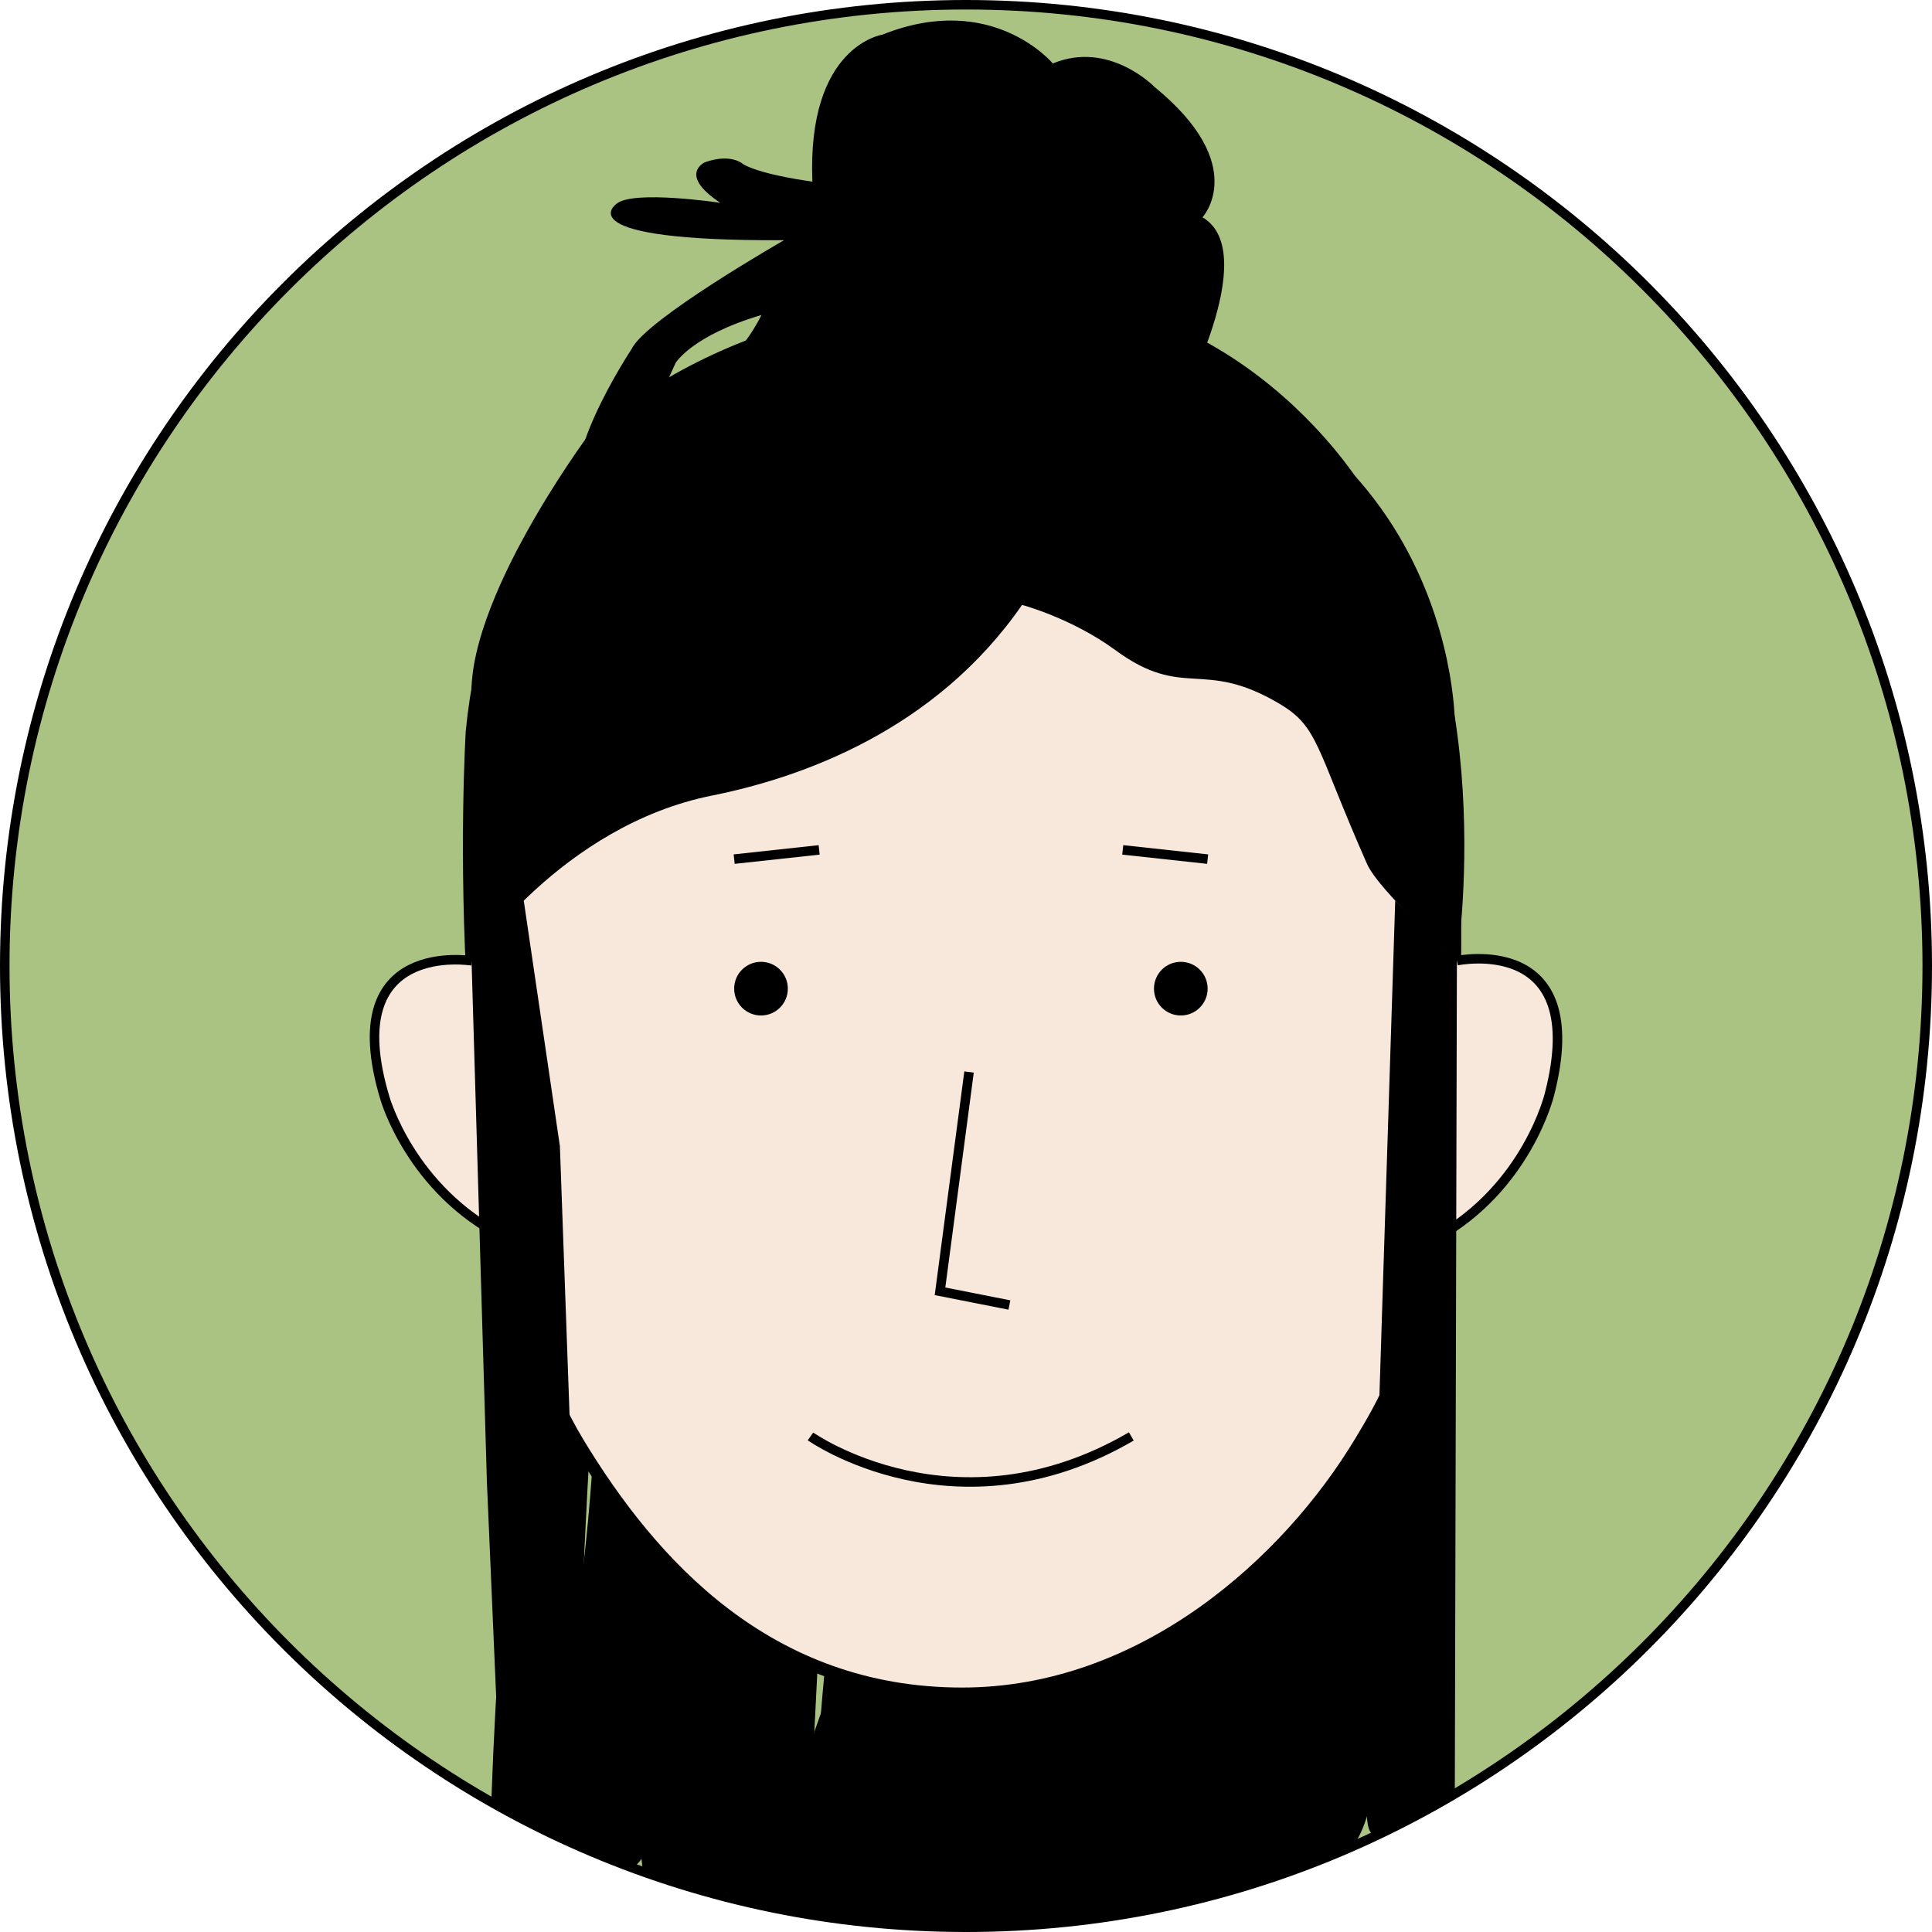
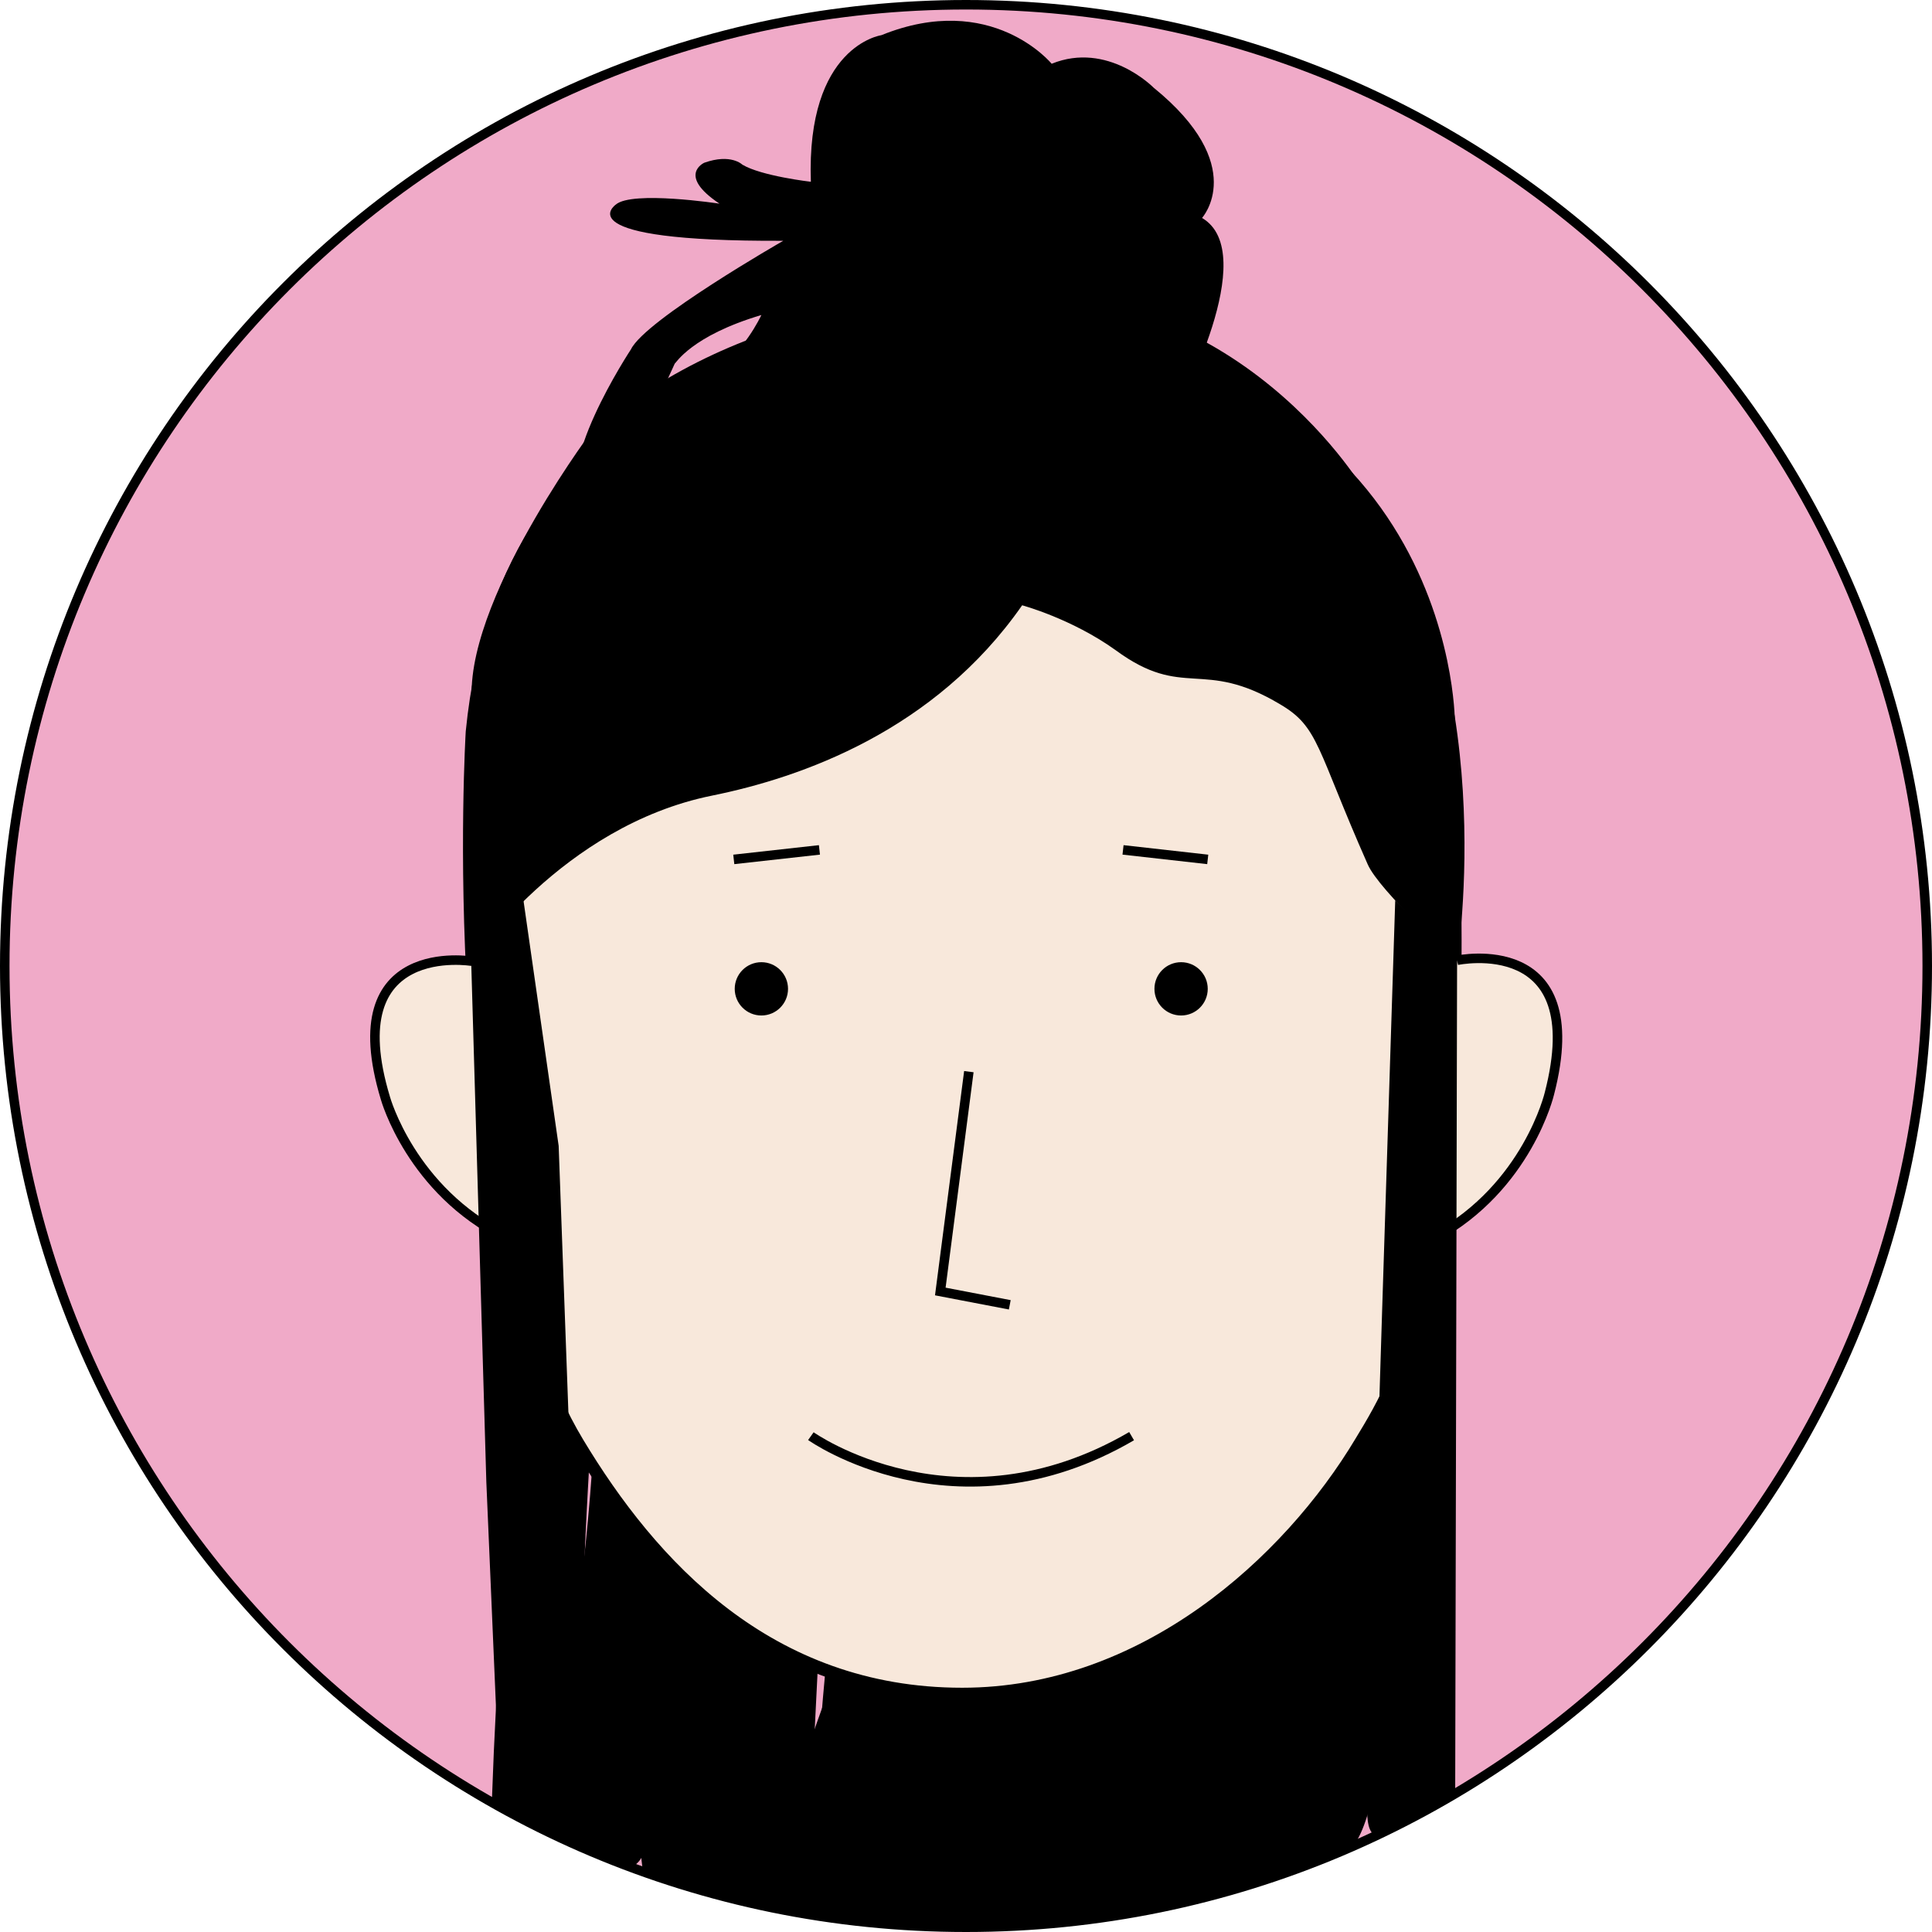
- <svg xmlns="http://www.w3.org/2000/svg" id="Calque_1" viewBox="0 0 203 203">
-   <defs>
-     <style>.cls-1{clip-path:url(#clippath);}.cls-2,.cls-3{fill:none;}.cls-2,.cls-4{stroke-width:0px;}.cls-5,.cls-6{fill:#f8e8db;}.cls-5,.cls-6,.cls-7,.cls-3{stroke:#000;}.cls-5,.cls-6,.cls-3{stroke-miterlimit:10;}.cls-6{stroke-width:1.33px;}.cls-7{fill:#aac382;}</style>
-     <clipPath id="clippath">
-       <circle class="cls-2" cx="101.5" cy="101.5" r="101" />
+ <svg xmlns="http://www.w3.org/2000/svg" xmlns:xlink="http://www.w3.org/1999/xlink" version="1.1" id="Calque_1" x="0px" y="0px" viewBox="0 0 203 203" style="enable-background:new 0 0 203 203;" xml:space="preserve">
+   <style type="text/css">
+ 	.st0{fill:#F0AAC8;stroke:#000000;}
+ 	.st1{clip-path:url(#SVGID_00000078006532087808363670000000304639234259643581_);}
+ 	.st2{fill:#F8E8DB;stroke:#000000;stroke-width:1.33;stroke-miterlimit:10;}
+ 	.st3{fill:none;stroke:#000000;stroke-miterlimit:10;}
+ 	.st4{fill:#F8E8DB;stroke:#000000;stroke-miterlimit:10;}
+ </style>
+   <circle class="st0" cx="101.5" cy="101.5" r="101" />
+   <g>
+     <defs>
+       <circle id="SVGID_1_" cx="101.5" cy="101.5" r="101" />
+     </defs>
+     <clipPath id="SVGID_00000109027711313243849050000006497884938740406658_">
+       <use xlink:href="#SVGID_1_" style="overflow:visible;" />
    </clipPath>
-   </defs>
-   <circle class="cls-7" cx="101.5" cy="101.5" r="101" />
-   <g class="cls-1">
-     <path class="cls-4" d="M61.87,112.91s-8.37,24.49-10.23,75.95c0,0-.45,1.82,5.12,3.42,0,0,7.27,6.25,3.88-5.59,0,0,.93-58.28,5.89-66.65l-4.65-7.13h0Z" />
-     <path class="cls-4" d="M77.23,78.08s-8.37,24.49-10.23,75.95c0,0-2.79,55.49,5.12,52.08,0,0,7.91,8.37,3.88-54.25,0,0,.93-58.28,5.89-66.65l-4.65-7.13h0Z" />
-     <path class="cls-4" d="M87.82,88.4s-8.37,24.49-10.23,75.95c0,0-13.47,30.56,1.51,36.06,6.49,2.38,5.36-.13,7.49-38.23,0,0,.93-58.28,5.89-66.65l-4.65-7.13h0Z" />
-     <path class="cls-4" d="M97.87,90.27s-8.37,24.49-10.23,75.95c0,0-2.62,21.65-2.04,31.42.3,5.1,4.3,4.77,5.93,4.37,0,0,8.51,8.27,5.11-37.96,0,0,.93-58.28,5.89-66.65l-4.65-7.13h0Z" />
-     <path class="cls-4" d="M117.85,100.7s-14.13,21.69-28.56,71.11c0,0-7.85,20.35-9.69,29.96-.96,5.02,3,5.68,4.67,5.69,0,0,6.22,10.1,14.28-35.55,0,0,15.21-56.27,22.07-63.16l-2.76-8.05h0Z" />
-     <path class="cls-4" d="M101.82,90.27s-8.37,24.49-10.23,75.95c0,0-4.77,39.69,3.14,36.28,0,0,9.66,4.87,5.86-38.45,0,0,.93-58.28,5.89-66.65l-4.65-7.13h0Z" />
-     <path class="cls-4" d="M113.74,89.12s-8.37,24.49-10.23,75.95c0,0-2.79,55.49,5.12,52.08,0,0,7.91,8.37,3.88-54.25,0,0,.93-58.28,5.89-66.65l-4.65-7.13h0Z" />
-     <path class="cls-4" d="M104.52,74.94s-8.37,24.49-10.23,75.95c0,0-2.79,55.49,5.12,52.08,0,0,19.89,5.37,3.88-54.25,0,0,.93-58.28,5.89-66.65l-4.65-7.13h-.01Z" />
-     <path class="cls-4" d="M121.42,90.27s-8.37,24.49-10.23,75.95c0,0-4.85,39.07,3.06,35.66,0,0,12.01,4.43,5.94-37.83,0,0,.93-58.28,5.89-66.65l-4.65-7.13h-.01Z" />
-     <path class="cls-4" d="M130.67,89.12s-8.37,24.49-10.23,75.95c0,0-15.61,42.3,1.47,35.6,0,0,13.39,3.51,7.53-37.77,0,0,.93-58.28,5.89-66.65l-4.65-7.13h-.01Z" />
-     <path class="cls-4" d="M139.6,78.08s-8.37,24.49-10.23,75.95c0,0-25.04,55.43,4,43.5,0,0,9.79.65,5-45.67,0,0,.93-58.28,5.89-66.65l-4.65-7.13h-.01Z" />
-     <path class="cls-4" d="M63.11,117.25s.93,39.99-4.03,60.45c0,0-4.54,19.23,3.21,17.06,0,0,9.45,8.72,4.54-14.58l1.21-57.97s-4.93-4.96-4.93-4.96Z" />
-     <path class="cls-4" d="M141.23,77.26s.93,39.99-4.03,60.45c0,0-17.75,69.25,3.03,57.1,0,0,8.39,4.58,4.72-54.62l1.21-57.97-4.93-4.96h0Z" />
-     <path class="cls-6" d="M100.99,35.43c-15.07,0-47.73,4.04-51.39,41.45,0,0-3.14,51.15,11.13,74.73,7.72,12.76,19.95,26.37,40.36,26.37,19.07,0,34.27-13.84,41.87-26.47,4.46-7.42,12.26-20.3,9.23-75.7,0,0,0-40.38-51.2-40.38h0Z" />
-     <circle class="cls-4" cx="79.96" cy="103.88" r="2.82" />
-     <line class="cls-3" x1="86.07" y1="89.3" x2="77.14" y2="90.27" />
-     <circle class="cls-4" cx="124.07" cy="103.88" r="2.82" />
-     <line class="cls-3" x1="117.97" y1="89.3" x2="126.89" y2="90.27" />
-     <polyline class="cls-3" points="101.82 112.64 98.77 135.68 106.06 137.12" />
-     <path class="cls-5" d="M49.59,100.96s-14.21-2.4-9.15,14.41c0,0,2.74,9.72,12.58,14.63" />
-     <path class="cls-5" d="M153.08,100.94s14.1-2.98,9.73,14.02c0,0-2.33,9.82-11.97,15.14" />
-     <path class="cls-3" d="M85.16,150.93s15.25,10.77,33.71,0" />
-     <path class="cls-4" d="M49.59,100.96s9.42-14.21,25.23-17.37c9.37-1.88,23.43-6.82,32.57-20.03,0,0,5.2,1.38,9.79,4.74,7.25,5.32,9.13.82,17.28,5.66,4.12,2.45,3.78,4.6,9.18,16.82,1.25,2.84,9.44,10.16,9.44,10.16,0,0,4.91-31.18-9.86-49.65,0,0-14.7-24.72-43.5-19.7,0,0-20.93-.67-37.85,14.07,0,0-14.42,19.37-12.08,29.53,0,0-1.82,21.54-.2,25.76h0Z" />
-     <path class="cls-4" d="M80.02,33.07s-2.02,4.33-4.91,5.63c0,0-9.38,11.69-7.65,13.86,0,0-.43,2.31,11.4-8.08,0,0,13.42-9.81,38.39-5.34l6.5,3.79s8.95-16.35,2.6-20.1c0,0,5.05-5.46-5.05-13.7,0,0-4.76-4.92-10.68-2.46,0,0-6.35-7.65-17.9-3.03,0,0-7.94,1.15-7.36,15.44,0,0-5.15-.65-7.25-1.81,0,0-1.22-1.22-4.04-.22,0,0-2.88,1.27,1.61,4.26,0,0-9.19-1.38-10.91.11,0,0-5.59,3.93,17.61,3.82,0,0-14.51,8.3-16,11.41,0,0-8.64,13.01-4.76,16.5,0,0,1.83,1.77,9.36-15,0,0,1.66-2.87,9.05-5.06v-.02Z" />
-     <path class="cls-4" d="M49.44,97.35l1.72,58.36,1.51,34.99,4.34-2.64s1.49,9.6,6.72,4.22c6.89-30.88-3.13-22.59-3.13-22.59l-1.77-49.26-3.8-25.81-5.6,2.73h0Z" />
-     <path class="cls-4" d="M146.6,94.62s-2.69,83.6-2.95,93.74c-.05,1.82-.23,4.38.9,4.53,2.7.37,8.31-4.41,8.31-4.41l.22-87.54s-6.48-6.32-6.48-6.32Z" />
+     <g style="clip-path:url(#SVGID_00000109027711313243849050000006497884938740406658_);">
+       <path d="M61.9,112.9c0,0-8.4,24.5-10.2,75.9c0,0-0.5,1.8,5.1,3.4c0,0,7.3,6.2,3.9-5.6c0,0,0.9-58.3,5.9-66.7L61.9,112.9    L61.9,112.9L61.9,112.9z" />
+       <path d="M77.2,78.1c0,0-8.4,24.5-10.2,75.9c0,0-2.8,55.5,5.1,52.1c0,0,7.9,8.4,3.9-54.2c0,0,0.9-58.3,5.9-66.7L77.2,78.1    L77.2,78.1L77.2,78.1z" />
+       <path d="M87.8,88.4c0,0-8.4,24.5-10.2,76c0,0-13.5,30.6,1.5,36.1c6.5,2.4,5.4-0.1,7.5-38.2c0,0,0.9-58.3,5.9-66.7L87.8,88.4    L87.8,88.4L87.8,88.4z" />
+       <path d="M97.9,90.3c0,0-8.4,24.5-10.2,76c0,0-2.6,21.6-2,31.4c0.3,5.1,4.3,4.8,5.9,4.4c0,0,8.5,8.3,5.1-38c0,0,0.9-58.3,5.9-66.7    L97.9,90.3L97.9,90.3L97.9,90.3z" />
+       <path d="M117.8,100.7c0,0-14.1,21.7-28.6,71.1c0,0-7.8,20.4-9.7,30c-1,5,3,5.7,4.7,5.7c0,0,6.2,10.1,14.3-35.6    c0,0,15.2-56.3,22.1-63.2L117.8,100.7L117.8,100.7L117.8,100.7z" />
+       <path d="M101.8,90.3c0,0-8.4,24.5-10.2,76c0,0-4.8,39.7,3.1,36.3c0,0,9.7,4.9,5.9-38.4c0,0,0.9-58.3,5.9-66.7L101.8,90.3    L101.8,90.3L101.8,90.3z" />
+       <path d="M113.7,89.1c0,0-8.4,24.5-10.2,76c0,0-2.8,55.5,5.1,52.1c0,0,7.9,8.4,3.9-54.2c0,0,0.9-58.3,5.9-66.7L113.7,89.1    L113.7,89.1L113.7,89.1z" />
+       <path d="M104.5,74.9c0,0-8.4,24.5-10.2,75.9c0,0-2.8,55.5,5.1,52.1c0,0,19.9,5.4,3.9-54.2c0,0,0.9-58.3,5.9-66.7L104.5,74.9    C104.5,74.9,104.5,74.9,104.5,74.9z" />
+       <path d="M121.4,90.3c0,0-8.4,24.5-10.2,76c0,0-4.8,39.1,3.1,35.7c0,0,12,4.4,5.9-37.8c0,0,0.9-58.3,5.9-66.7L121.4,90.3    C121.4,90.3,121.4,90.3,121.4,90.3z" />
+       <path d="M130.7,89.1c0,0-8.4,24.5-10.2,76c0,0-15.6,42.3,1.5,35.6c0,0,13.4,3.5,7.5-37.8c0,0,0.9-58.3,5.9-66.7L130.7,89.1    L130.7,89.1L130.7,89.1z" />
+       <path d="M139.6,78.1c0,0-8.4,24.5-10.2,75.9c0,0-25,55.4,4,43.5c0,0,9.8,0.6,5-45.7c0,0,0.9-58.3,5.9-66.7L139.6,78.1L139.6,78.1    L139.6,78.1z" />
+       <path d="M63.1,117.2c0,0,0.9,40-4,60.4c0,0-4.5,19.2,3.2,17.1c0,0,9.4,8.7,4.5-14.6l1.2-58C68,122.2,63.1,117.2,63.1,117.2z" />
+       <path d="M141.2,77.3c0,0,0.9,40-4,60.5c0,0-17.8,69.2,3,57.1c0,0,8.4,4.6,4.7-54.6l1.2-58L141.2,77.3L141.2,77.3L141.2,77.3z" />
+       <path class="st2" d="M101,35.4c-15.1,0-47.7,4-51.4,41.5c0,0-3.1,51.1,11.1,74.7c7.7,12.8,20,26.4,40.4,26.4    c19.1,0,34.3-13.8,41.9-26.5c4.5-7.4,12.3-20.3,9.2-75.7C152.2,75.8,152.2,35.4,101,35.4L101,35.4L101,35.4z" />
+       <circle cx="80" cy="103.9" r="2.8" />
+       <line class="st3" x1="86.1" y1="89.3" x2="77.1" y2="90.3" />
+       <circle cx="124.1" cy="103.9" r="2.8" />
+       <line class="st3" x1="118" y1="89.3" x2="126.9" y2="90.3" />
+       <polyline class="st3" points="101.8,112.6 98.8,135.7 106.1,137.1   " />
+       <path class="st4" d="M49.6,101c0,0-14.2-2.4-9.1,14.4c0,0,2.7,9.7,12.6,14.6" />
+       <path class="st4" d="M153.1,100.9c0,0,14.1-3,9.7,14c0,0-2.3,9.8-12,15.1" />
+       <path class="st3" d="M85.2,150.9c0,0,15.2,10.8,33.7,0" />
+       <path d="M49.6,101c0,0,9.4-14.2,25.2-17.4c9.4-1.9,23.4-6.8,32.6-20c0,0,5.2,1.4,9.8,4.7c7.2,5.3,9.1,0.8,17.3,5.7    c4.1,2.4,3.8,4.6,9.2,16.8c1.2,2.8,9.4,10.2,9.4,10.2s4.9-31.2-9.9-49.7c0,0-14.7-24.7-43.5-19.7c0,0-20.9-0.7-37.8,14.1    c0,0-14.4,19.4-12.1,29.5C49.8,75.2,48,96.7,49.6,101L49.6,101L49.6,101z" />
+       <path d="M80,33.1c0,0-2,4.3-4.9,5.6c0,0-9.4,11.7-7.7,13.9c0,0-0.4,2.3,11.4-8.1c0,0,13.4-9.8,38.4-5.3l6.5,3.8    c0,0,8.9-16.4,2.6-20.1c0,0,5-5.5-5.1-13.7c0,0-4.8-4.9-10.7-2.5c0,0-6.3-7.7-17.9-3c0,0-7.9,1.1-7.4,15.4c0,0-5.2-0.6-7.2-1.8    c0,0-1.2-1.2-4-0.2c0,0-2.9,1.3,1.6,4.3c0,0-9.2-1.4-10.9,0.1c0,0-5.6,3.9,17.6,3.8c0,0-14.5,8.3-16,11.4c0,0-8.6,13-4.8,16.5    c0,0,1.8,1.8,9.4-15C71,38.2,72.6,35.3,80,33.1L80,33.1L80,33.1z" />
+       <path d="M49.4,97.3l1.7,58.4l1.5,35l4.3-2.6c0,0,1.5,9.6,6.7,4.2c6.9-30.9-3.1-22.6-3.1-22.6l-1.8-49.3L55,94.6L49.4,97.3    L49.4,97.3L49.4,97.3z" />
+       <path d="M146.6,94.6c0,0-2.7,83.6-2.9,93.7c-0.1,1.8-0.2,4.4,0.9,4.5c2.7,0.4,8.3-4.4,8.3-4.4l0.2-87.5    C153.1,100.9,146.6,94.6,146.6,94.6z" />
+     </g>
  </g>
</svg>
